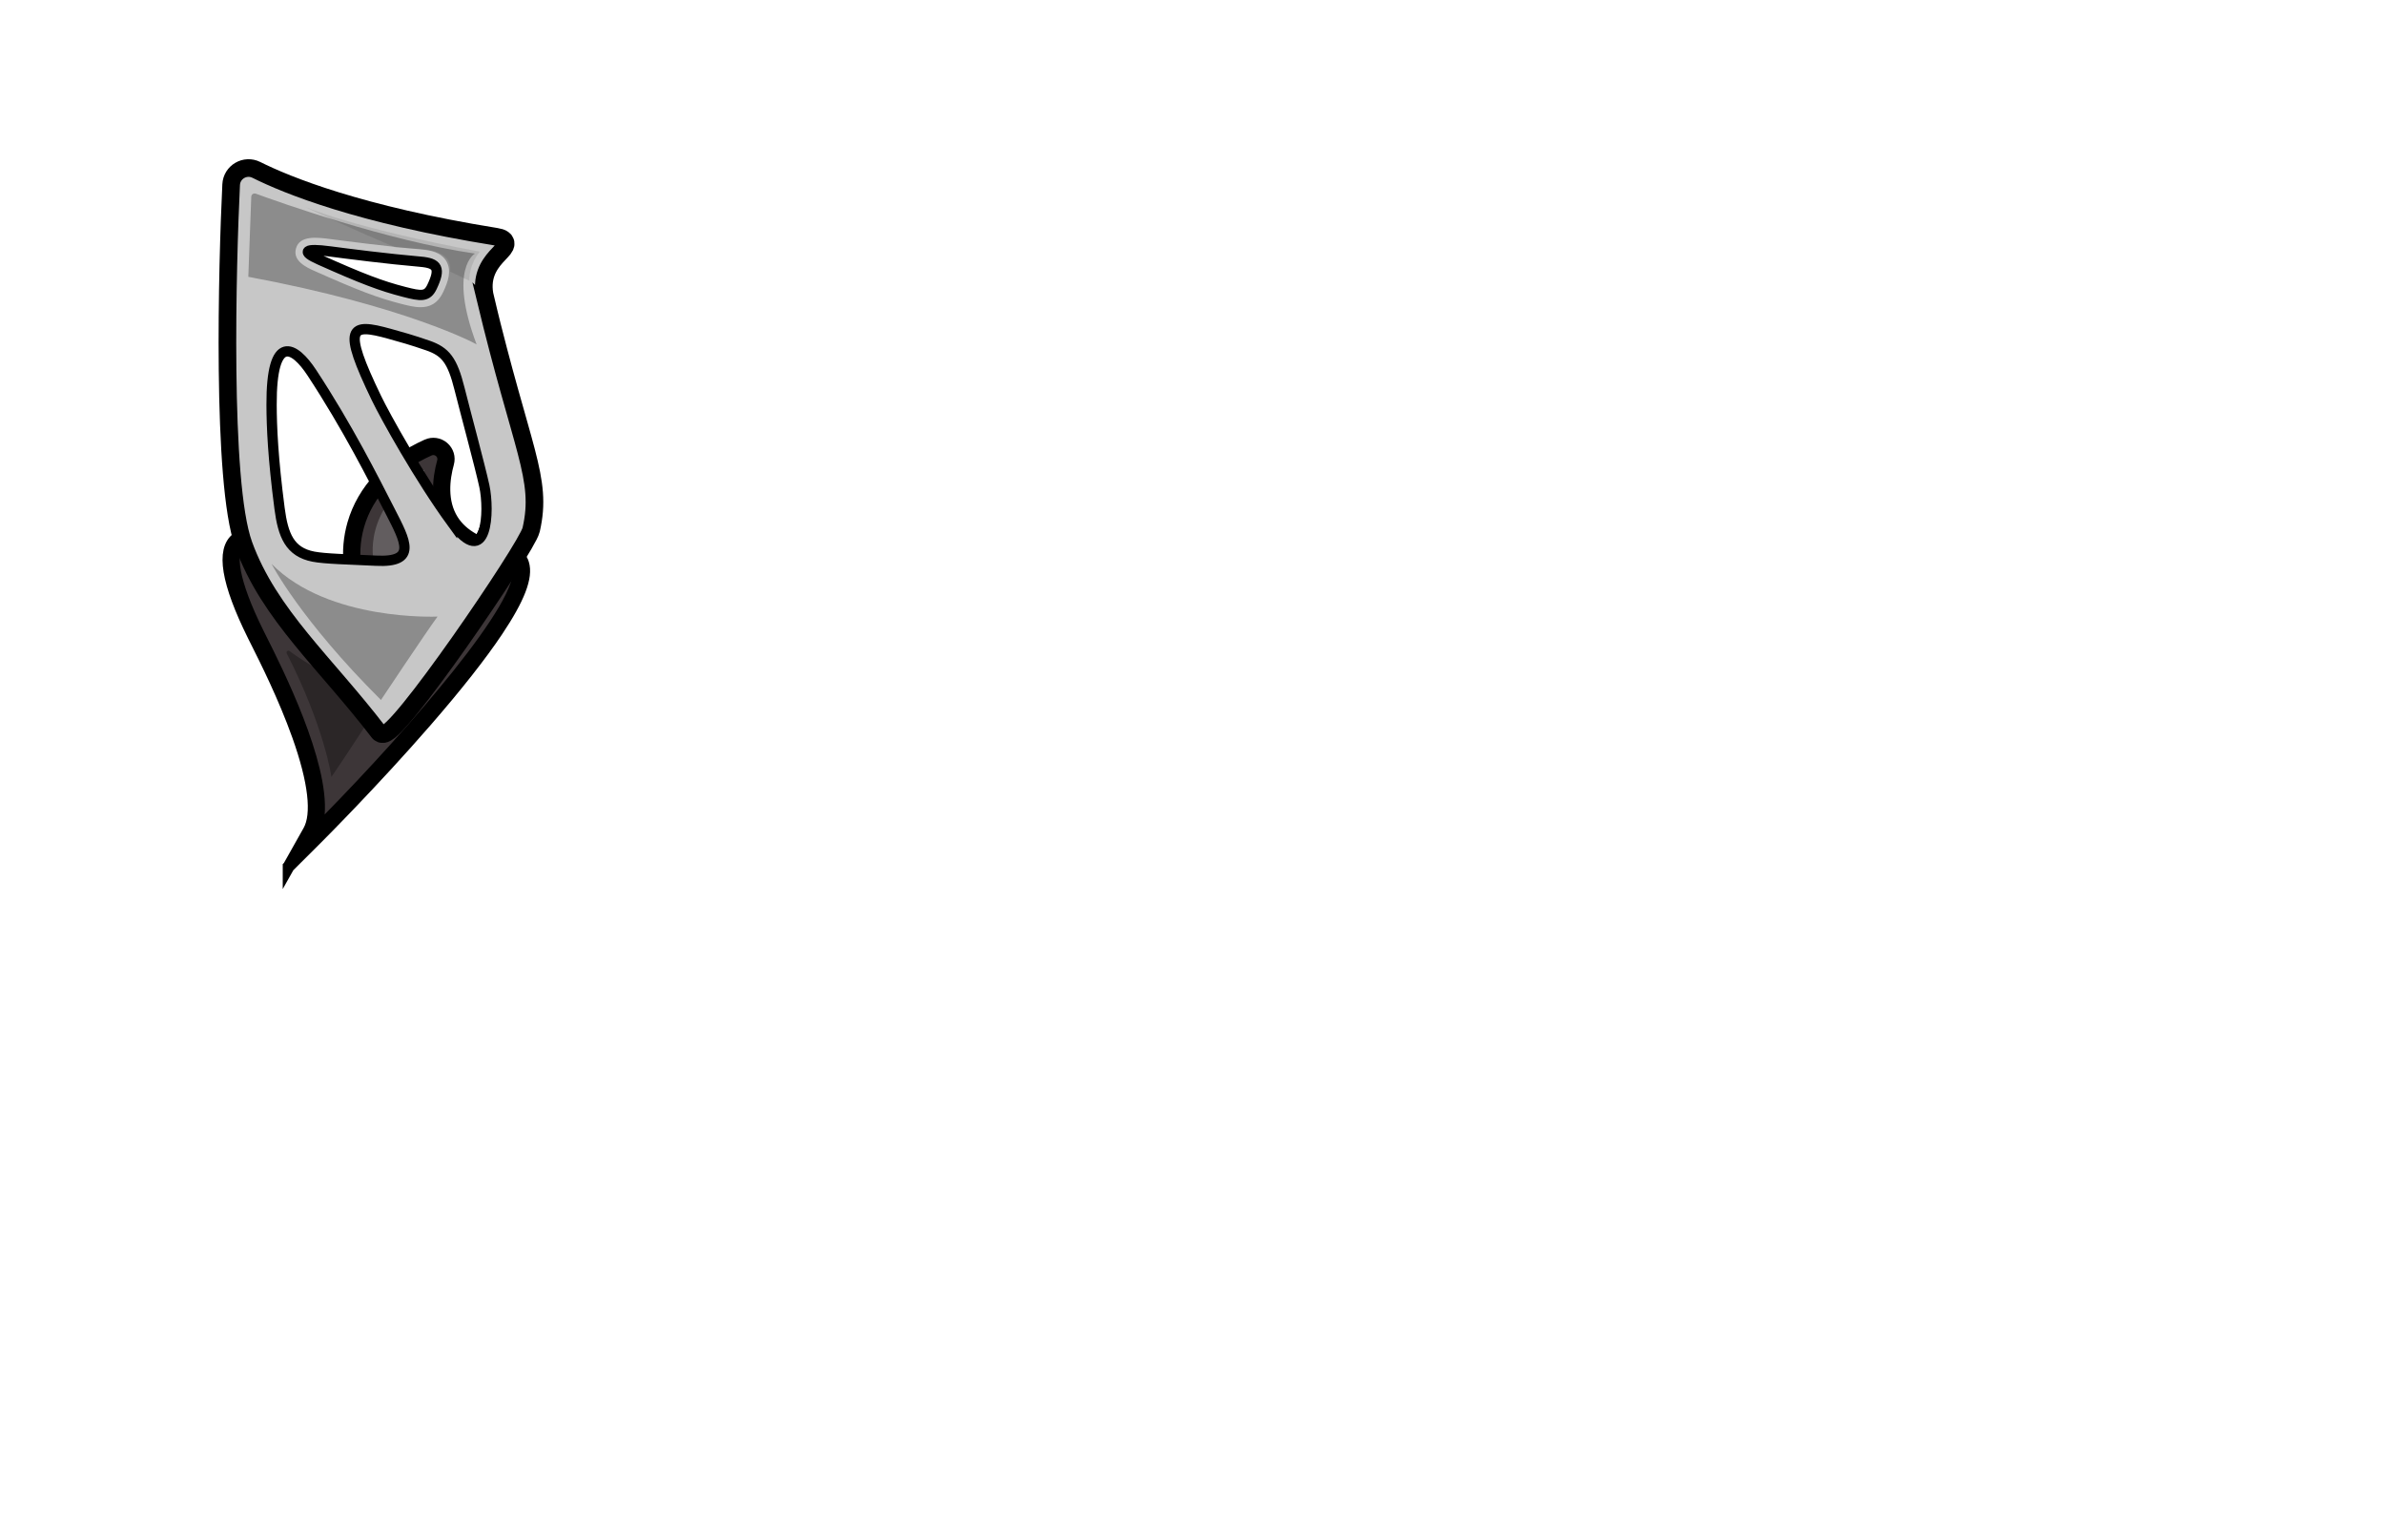
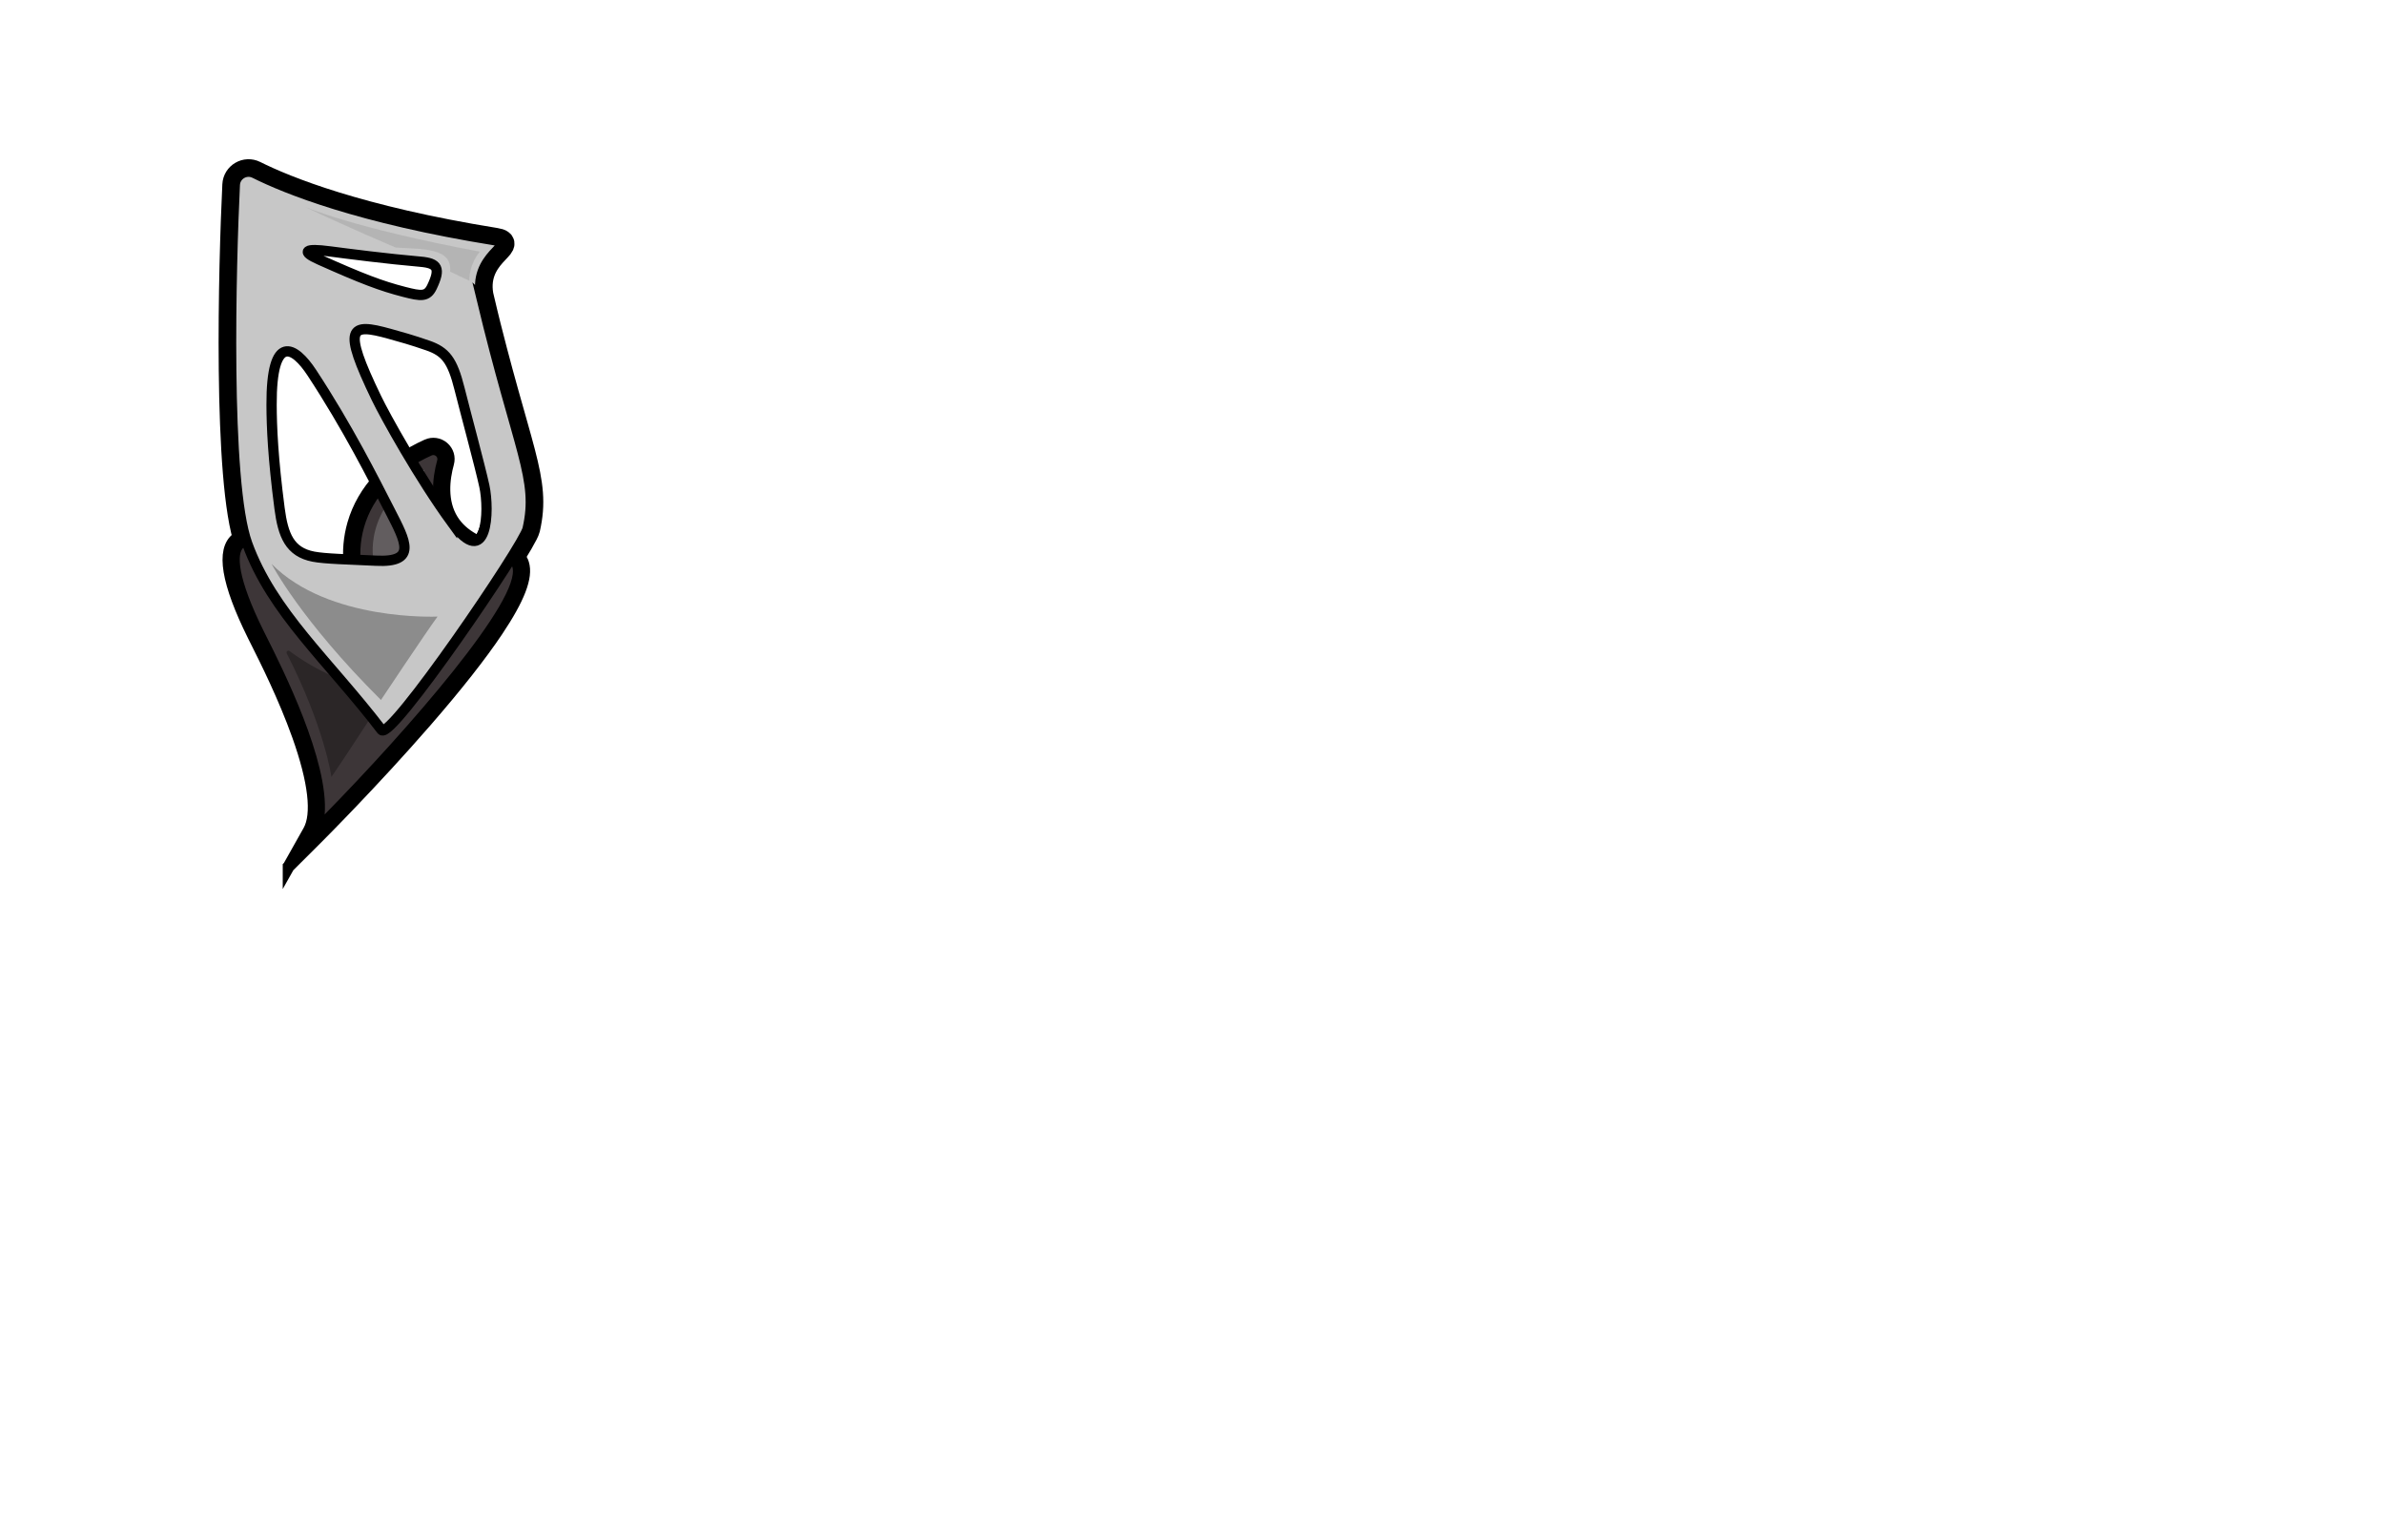
<svg xmlns="http://www.w3.org/2000/svg" id="a" width="1622.14" height="1047.4" viewBox="0 0 1622.14 1047.4">
  <g id="b">
    <path d="M196.38,589.69l13.72-24.39c6.27-11.15,3.7-33.55-7.45-64.79-9.36-26.26-22.24-51.9-28.43-64.22-.76-1.52-1.42-2.82-1.95-3.9-17.84-36.02-21.54-58.27-10.99-66.13,11.72-8.73,34.47,5.49,50.39,20.32,15.86,14.78,27.29,22.54,34.58,26.59-9.16-18.32-11.3-38.09-5.94-56.71,6.63-23.04,24.47-42.09,50.23-53.63,3.76-1.68,8.03-1.07,11.14,1.6,3.11,2.67,4.36,6.78,3.27,10.74-2.97,10.76-4.85,26.21,3.05,38.74,6.54,10.38,18.91,17.27,36.76,20.47,7.35,1.32,10.16,5.64,11.22,9.03,2.85,9.11-2.78,23.75-17.72,46.06-11.17,16.68-27.49,37.4-48.51,61.58-35.7,41.07-73.18,78.49-73.55,78.87l-19.82,19.76ZM170.19,371.3c-1.81,0-3.26.39-4.29,1.16-5.19,3.86-4.41,20.73,13.3,56.5.53,1.06,1.18,2.36,1.93,3.86,11.33,22.57,42.69,85.01,39.79,121.37,56.77-57.84,134.43-146.85,127.68-168.45-.43-1.38-1.41-3.05-5.21-3.73-20.08-3.6-34.19-11.66-41.93-23.96-9.4-14.92-7.34-32.66-3.96-44.92.42-1.52-.45-2.47-.85-2.81-.4-.34-1.49-1.07-2.94-.42-23.65,10.6-39.97,27.9-45.96,48.71-5.73,19.92-1.86,41.41,10.9,60.52l4.85,7.26-8.64-1.29c-1.61-.24-16.65-3.2-48.46-32.85-15.52-14.46-28.86-20.94-36.21-20.94Z" fill="#000" stroke="#000" stroke-miterlimit="10" stroke-width="8" />
+     <path d="M327.76,203.38c-7.2-29.98,25.21-37.27,9.4-39.82-93.04-14.96-142.7-35.15-163.85-45.72-6.04-3.02-13.19,1.14-13.53,7.89-2.58,52.64-6.71,202.43,8.41,244.13,17.07,47.05,55.32,79.63,91.46,126.86,5.99,7.66,96.69-125.34,99.34-136.89,7.84-34.13-6.17-52.11-31.24-156.46ZM220.37,154.76c12.76,1.68,52.93,15.55,75.58,17.52,11.71,1.02,17.3,12.07,11.32,24.68-3.31,6.98-22.86,12.72-34.15,9.84-15.98-4.08-54.02-15.3-82.77-28.15-12.93-5.78,13.46-26.07,30.02-23.89ZM255.78,398.1c-18.64-.94-34.46,1.01-42.53-.55-16.15-3.12-33.92-33.39-36.29-51.57-4.49-34.44-4.27-55.41-4.32-70.58-.17-49.22,28.82-67.43,40.68-49.37,24.4,37.15,50.59,92.73,62.18,115.36,10.36,20.23,8.67,58.15-19.72,56.7ZM302.42,371.55c-22.22-30.49-66.59-105.83-72.66-118.43-23.3-48.41.88-51.31,27.78-43.84,7.63,2.12,28.74,9.47,39.65,13.26,12.12,4.21,22.22,17.23,27.11,36.78,3.66,14.65,11.7,56.44,14.67,70.13,3.62,16.65-12.44,75.2-36.56,42.12Z" fill="#c7c7c7" stroke="#000" stroke-miterlimit="10" stroke-width="17" />
  </g>
  <g id="c">
+     <path d="M214.98,567.19c17.28-30.72-28.59-118.07-37.73-136.52-39.09-78.9-.81-73.04,33.3-41.26,31.85,29.68,46.39,31.85,46.39,31.85-26.8-40.11-15.88-91.34,36.7-114.91,5.13-2.3,10.6,2.37,9.1,7.79-5.38,19.52-7.61,55,42.85,64.05,49.98,8.97-130.61,189-130.61,189Z" fill="#3d3638" stroke="#000" stroke-miterlimit="10" />
    <path d="M213.47,567.19c17.28-30.72-28.59-118.07-37.73-136.52-39.09-78.9-.81-73.04,33.3-41.26,31.85,29.68,46.39,31.85,46.39,31.85-26.8-40.11-15.88-91.34,36.7-114.91,5.13-2.3,10.6,2.37,9.1,7.79-5.38,19.52-7.61,55,42.85,64.05,49.98,8.97-130.61,189-130.61,189Z" fill="#3d3638" stroke-width="0" />
    <path d="M196.38,589.69l13.72-24.39c6.27-11.15,3.7-33.55-7.45-64.79-9.36-26.26-22.24-51.9-28.43-64.22-.76-1.52-1.42-2.82-1.95-3.9-17.84-36.02-21.54-58.27-10.99-66.13,11.72-8.73,34.47,5.49,50.39,20.32,15.86,14.78,27.29,22.54,34.58,26.59-9.16-18.32-11.3-38.09-5.94-56.71,6.63-23.04,24.47-42.09,50.23-53.63,3.76-1.68,8.03-1.07,11.14,1.6,3.11,2.67,4.36,6.78,3.27,10.74-2.97,10.76-4.85,26.21,3.05,38.74,6.54,10.38,18.91,17.27,36.76,20.47,7.35,1.32,10.16,5.64,11.22,9.03,2.85,9.11-2.78,23.75-17.72,46.06-11.17,16.68-27.49,37.4-48.51,61.58-35.7,41.07-73.18,78.49-73.55,78.87l-19.82,19.76ZM170.19,371.3c-1.81,0-3.26.39-4.29,1.16-5.19,3.86-4.41,20.73,13.3,56.5.53,1.06,1.18,2.36,1.93,3.86,11.33,22.57,42.69,85.01,39.79,121.37,56.77-57.84,134.43-146.85,127.68-168.45-.43-1.38-1.41-3.05-5.21-3.73-20.08-3.6-34.19-11.66-41.93-23.96-9.4-14.92-7.34-32.66-3.96-44.92.42-1.52-.45-2.47-.85-2.81-.4-.34-1.49-1.07-2.94-.42-23.65,10.6-39.97,27.9-45.96,48.71-5.73,19.92-1.86,41.41,10.9,60.52l4.85,7.26-8.64-1.29c-1.61-.24-16.65-3.2-48.46-32.85-15.52-14.46-28.86-20.94-36.21-20.94Z" fill="#000" stroke-width="0" />
    <path d="M225.51,528.67c13.66-19.85,39.02-59.45,39.02-59.45-30.7-1.05-57.18-18.44-67.52-26.19-1.08-.81-2.5.4-1.88,1.61,25.81,50.54,30.38,84.03,30.38,84.03Z" fill="#000" opacity=".3" stroke-width="0" />
    <path d="M288.85,319.63s-7.24,24,4.89,43.18c0,0-26.42,40.72-39.45,19.27,0,0-8.69-35.97,34.56-62.45Z" fill="#999" opacity=".4" stroke-width="0" />
-     <path d="M327.76,203.38c-7.2-29.98,25.21-37.27,9.4-39.82-93.04-14.96-142.7-35.15-163.85-45.72-6.04-3.02-13.19,1.14-13.53,7.89-2.58,52.64-6.71,202.43,8.41,244.13,17.07,47.05,55.32,79.63,91.46,126.86,5.99,7.66,96.69-125.34,99.34-136.89,7.84-34.13-6.17-52.11-31.24-156.46ZM220.37,154.76c12.76,1.68,52.93,15.55,75.58,17.52,11.71,1.02,17.3,12.07,11.32,24.68-3.31,6.98-22.86,12.72-34.15,9.84-15.98-4.08-54.02-15.3-82.77-28.15-12.93-5.78,13.46-26.07,30.02-23.89ZM255.78,398.1c-18.64-.94-34.46,1.01-42.53-.55-16.15-3.12-33.92-33.39-36.29-51.57-4.49-34.44-4.27-55.41-4.32-70.58-.17-49.22,28.82-67.43,40.68-49.37,24.4,37.15,50.59,92.73,62.18,115.36,10.36,20.23,8.67,58.15-19.72,56.7ZM302.42,371.55c-22.22-30.49-66.59-105.83-72.66-118.43-23.3-48.41.88-51.31,27.78-43.84,7.63,2.12,28.74,9.47,39.65,13.26,12.12,4.21,22.22,17.23,27.11,36.78,3.66,14.65,11.7,56.44,14.67,70.13,3.62,16.65-12.44,75.2-36.56,42.12Z" fill="#c7c7c7" stroke="#000" stroke-miterlimit="10" stroke-width="17" />
+     <path d="M327.76,203.38c-7.2-29.98,25.21-37.27,9.4-39.82-93.04-14.96-142.7-35.15-163.85-45.72-6.04-3.02-13.19,1.14-13.53,7.89-2.58,52.64-6.71,202.43,8.41,244.13,17.07,47.05,55.32,79.63,91.46,126.86,5.99,7.66,96.69-125.34,99.34-136.89,7.84-34.13-6.17-52.11-31.24-156.46ZM224.2,171.03c12.76,1.68,39.24,5.09,61.89,7.05,11.71,1.02,13.85,4.49,7.87,17.1-3.31,6.98-7.48,6.37-18.77,3.49-15.98-4.08-29.03-9.1-57.79-21.95-12.93-5.78-9.76-7.87,6.79-5.7ZM255.78,381.53c-18.64-.94-34.46-1.2-42.53-2.76-16.15-3.12-20.66-14.61-23.03-32.79-4.49-34.44-5.38-55.41-5.43-70.58-.17-49.22,15.56-39.81,27.42-21.75,24.4,37.15,41.75,71.74,53.34,94.37,10.36,20.23,18.61,34.96-9.78,33.51ZM307.54,355.62c-22.22-30.49-45.43-72.32-51.5-84.93-23.3-48.41-17.93-51.03,8.97-43.57,7.63,2.12,15.15,4.18,26.06,7.97,12.12,4.21,16.74,10.04,21.63,29.58,3.66,14.65,13.89,52.42,16.87,66.1,3.62,16.65,2.08,57.93-22.03,24.84Z" fill="#000" stroke-width="0" />
    <path d="M327.76,203.38c-7.2-29.98,25.21-37.27,9.4-39.82-93.04-14.96-142.7-35.15-163.85-45.72-6.04-3.02-13.19,1.14-13.53,7.89-2.58,52.64-6.71,202.43,8.41,244.13,17.07,47.05,55.32,79.63,91.46,126.86,5.99,7.66,96.69-125.34,99.34-136.89,7.84-34.13-6.17-52.11-31.24-156.46ZM224.2,171.03c12.76,1.68,39.24,5.09,61.89,7.05,11.71,1.02,13.85,4.49,7.87,17.1-3.31,6.98-7.48,6.37-18.77,3.49-15.98-4.08-29.03-9.1-57.79-21.95-12.93-5.78-9.76-7.87,6.79-5.7ZM255.78,381.53c-18.64-.94-34.46-1.2-42.53-2.76-16.15-3.12-20.66-14.61-23.03-32.79-4.49-34.44-5.38-55.41-5.43-70.58-.17-49.22,15.56-39.81,27.42-21.75,24.4,37.15,41.75,71.74,53.34,94.37,10.36,20.23,18.61,34.96-9.78,33.51ZM307.54,355.62c-22.22-30.49-45.43-72.32-51.5-84.93-23.3-48.41-17.93-51.03,8.97-43.57,7.63,2.12,15.15,4.18,26.06,7.97,12.12,4.21,16.74,10.04,21.63,29.58,3.66,14.65,13.89,52.42,16.87,66.1,3.62,16.65,2.08,57.93-22.03,24.84Z" fill="#c7c7c7" stroke="#000" stroke-miterlimit="10" stroke-width="7" />
    <path d="M319.43,191.07c-.27-11.76,7.12-19.84,7.12-19.84-86.38-16.08-119.36-30.6-119.36-30.6,27.15,13.03,62.02,27.82,62.02,27.82,18.38,1.18,38.64,0,37.04,16.41l13.18,6.21Z" fill="#999" opacity=".4" stroke-width="0" />
-     <path d="M323.18,172.55c-59.72-8.73-133.52-35.05-149.1-40.76-1.48-.55-3.05.5-3.11,2.07l-2.01,54.49c107.04,19.91,154.78,45.51,155.35,46.04-19.53-51.85-1.13-61.84-1.13-61.84ZM301.53,198.77c-3.78,7.98-9.34,10.27-15.35,10.27-4.28,0-8.79-1.16-13.05-2.24-16.21-4.14-29.46-9.17-59.13-22.42-5.25-2.35-15.05-6.72-12.6-15.35,2.57-9.09,14.39-7.54,23.9-6.29,9.31,1.22,37.62,4.93,61.52,7.01,6.4.56,13.43,1.96,16.95,8.1,3.7,6.44,1.11,13.86-2.24,20.93Z" fill="#000" opacity=".3" stroke-width="0" />
    <path d="M259.22,476.28s30.9-46.42,38.5-56.73c0,0-74.11,3.53-112.93-35.83,0,0,19.55,38,74.43,92.57Z" fill="#000" opacity=".3" stroke-width="0" />
  </g>
</svg>
